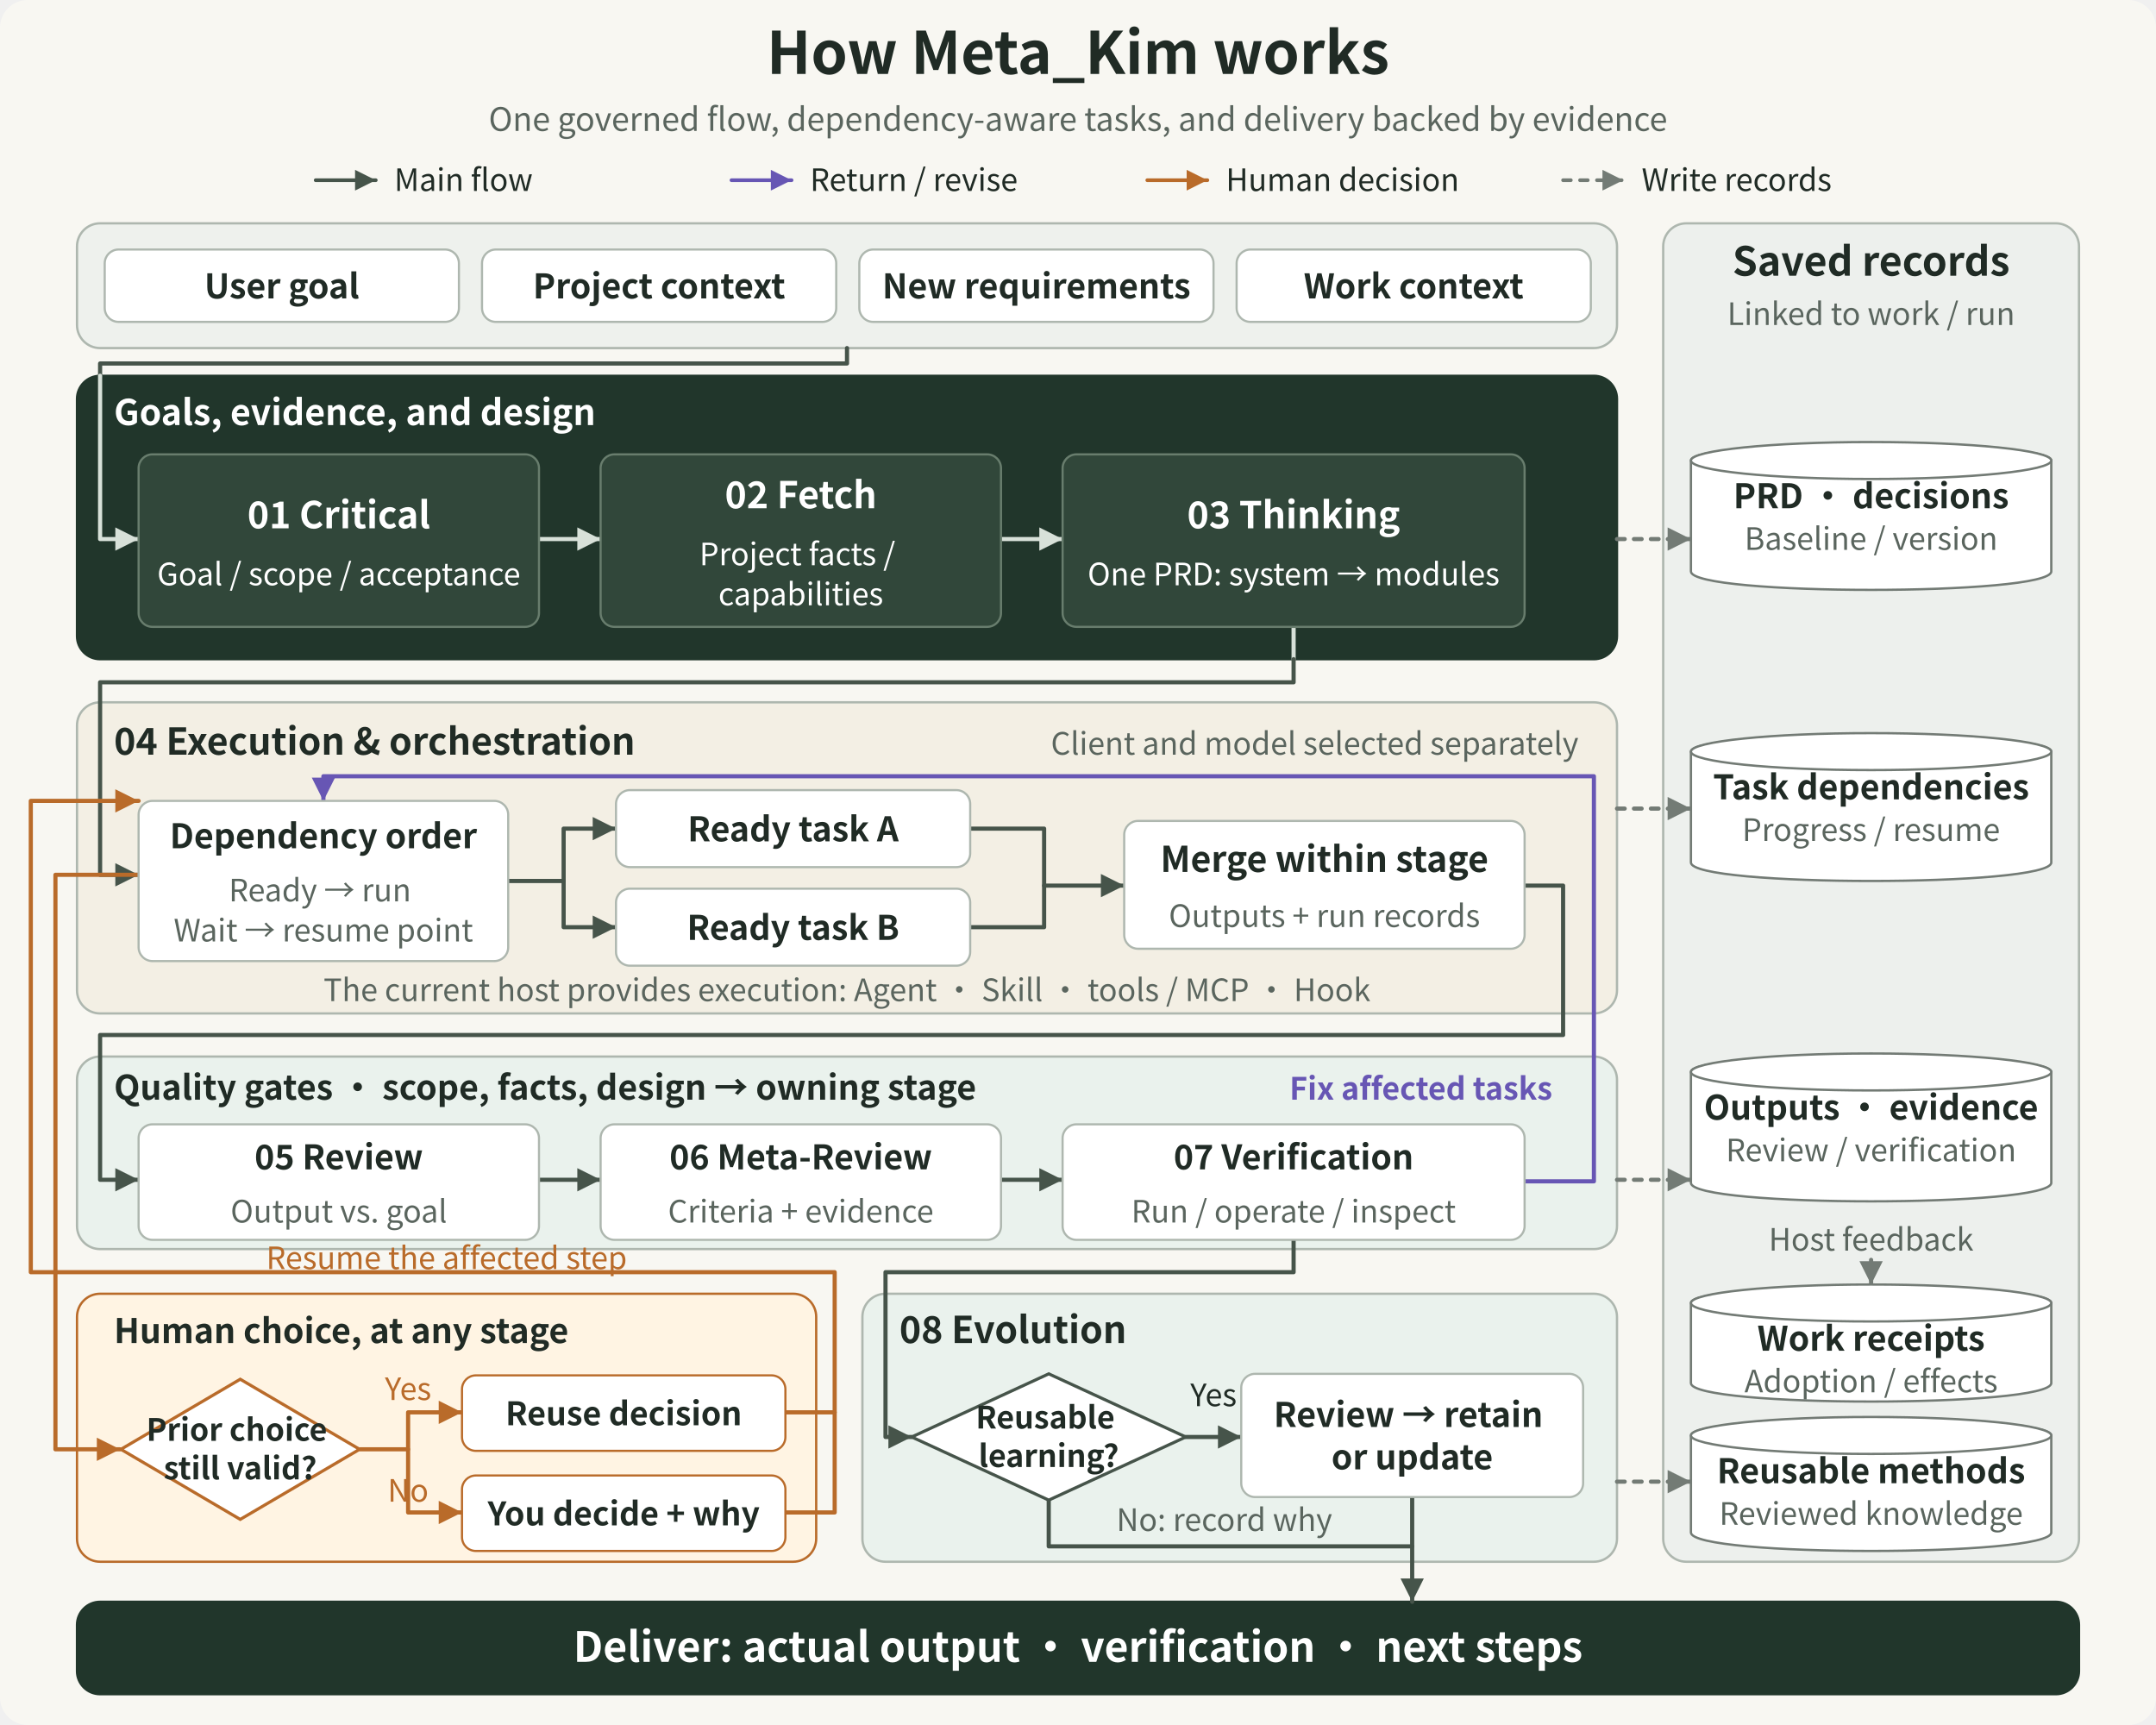
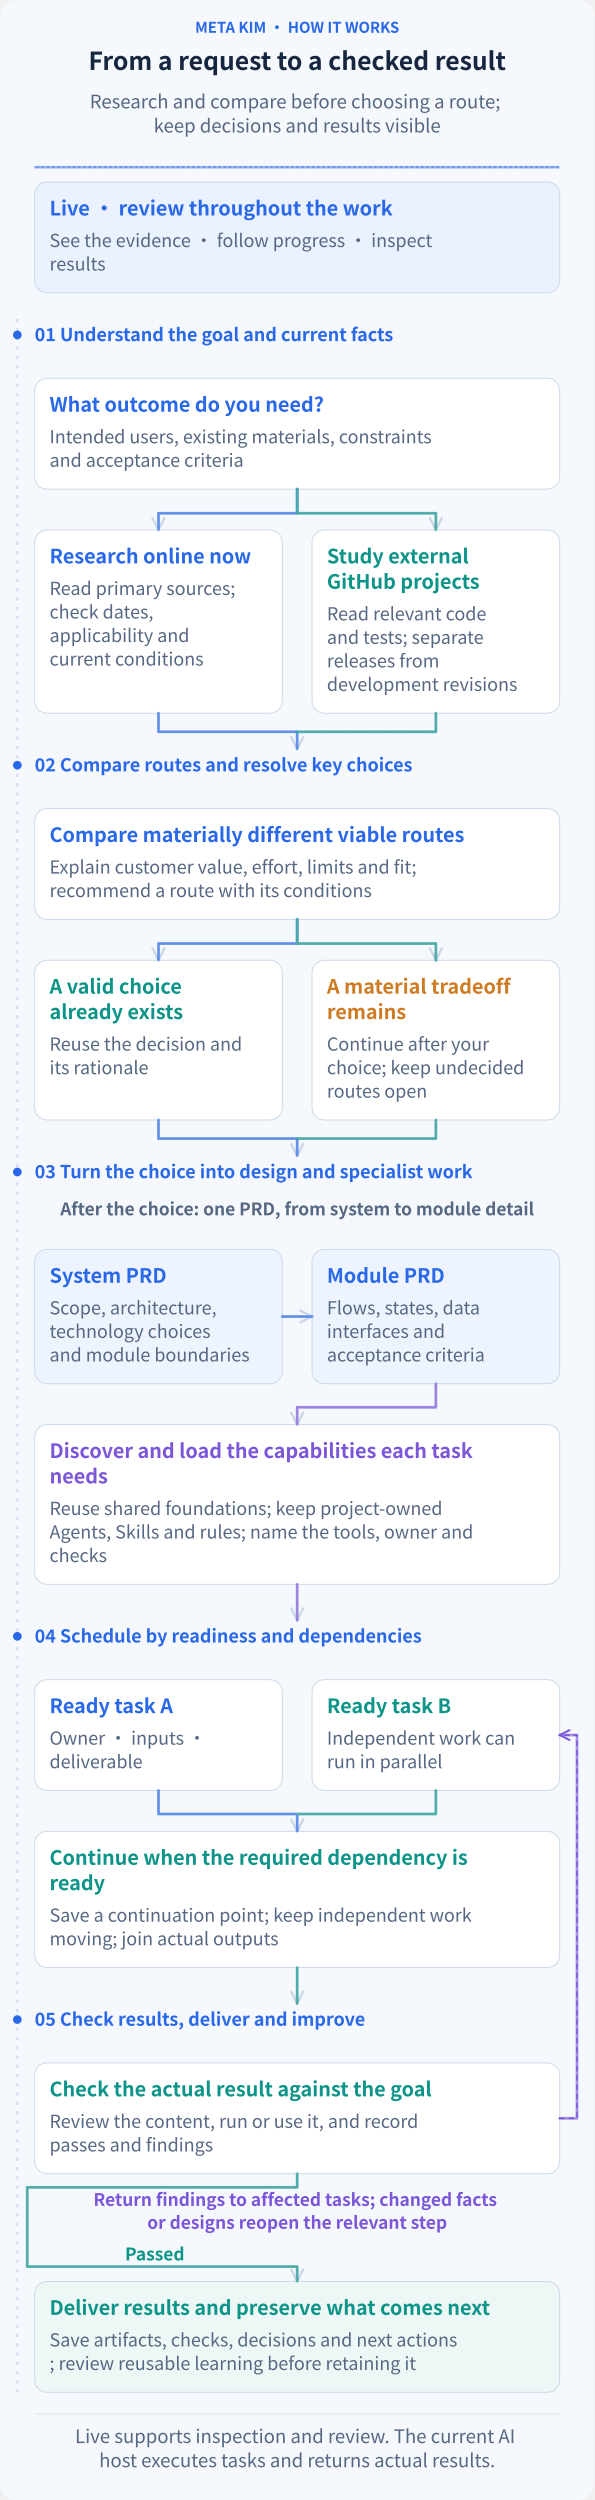
- <svg xmlns="http://www.w3.org/2000/svg" width="1400" height="1120" viewBox="0 0 1400 1120" role="img" aria-labelledby="title desc" lang="en">
-   <style>text{font-family:"Noto Sans CJK SC","Microsoft YaHei",sans-serif}@media(prefers-reduced-motion:reduce){*{animation:none!important}}</style>
+ <svg xmlns="http://www.w3.org/2000/svg" width="960" height="4038" viewBox="0 0 960 4038" role="img" aria-labelledby="title description" lang="en" xml:lang="en">
  <defs>
-     <marker id="main" viewBox="0 0 10 10" refX="9" refY="5" markerWidth="7" markerHeight="7" orient="auto">
-       <path d="M1 1L9 5L1 9Z" fill="#46544a" />
+     <marker id="arrow" viewBox="0 0 10 10" refX="9" refY="5" markerWidth="8" markerHeight="8" orient="auto-start-reverse">
+       <path d="M1 1L9 5L1 9" fill="none" stroke="#cad7e8" stroke-width="1.6" stroke-linecap="round" />
    </marker>
-     <marker id="human" viewBox="0 0 10 10" refX="9" refY="5" markerWidth="7" markerHeight="7" orient="auto">
-       <path d="M1 1L9 5L1 9Z" fill="#b96b2a" />
-     </marker>
-     <marker id="back" viewBox="0 0 10 10" refX="9" refY="5" markerWidth="7" markerHeight="7" orient="auto">
-       <path d="M1 1L9 5L1 9Z" fill="#6756b4" />
-     </marker>
-     <marker id="record" viewBox="0 0 10 10" refX="9" refY="5" markerWidth="7" markerHeight="7" orient="auto">
-       <path d="M1 1L9 5L1 9Z" fill="#737b75" />
-     </marker>
-     <marker id="light" viewBox="0 0 10 10" refX="9" refY="5" markerWidth="7" markerHeight="7" orient="auto">
-       <path d="M1 1L9 5L1 9Z" fill="#d8e1d9" />
+     <marker id="back-arrow" viewBox="0 0 10 10" refX="9" refY="5" markerWidth="8" markerHeight="8" orient="auto">
+       <path d="M1 1L9 5L1 9" fill="none" stroke="#7c56d8" stroke-width="1.6" stroke-linecap="round" />
    </marker>
  </defs>
-   <rect width="1400" height="1120" rx="18" fill="#f8f7f2" />
-   <rect x="50" y="145" width="1000" height="81" rx="15" fill="#eef1ed" stroke="#aeb7af" stroke-width="1.5" />
-   <rect x="50" y="244" width="1000" height="184" rx="15" fill="#21362b" stroke="#21362b" stroke-width="1.5" />
-   <rect x="50" y="456" width="1000" height="202" rx="15" fill="#f3efe4" stroke="#aeb7af" stroke-width="1.5" />
-   <rect x="50" y="686" width="1000" height="125" rx="15" fill="#eaf2ed" stroke="#aeb7af" stroke-width="1.5" />
-   <rect x="50" y="840" width="480" height="174" rx="15" fill="#fff4e3" stroke="#b96b2a" stroke-width="1.5" />
-   <rect x="560" y="840" width="490" height="174" rx="15" fill="#eaf2ed" stroke="#aeb7af" stroke-width="1.5" />
-   <rect x="1080" y="145" width="270" height="869" rx="15" fill="#edf0ed" stroke="#aeb7af" stroke-width="1.5" />
-   <rect x="50" y="1040" width="1300" height="60" rx="15" fill="#21362b" stroke="#21362b" stroke-width="1.5" />
-   <path d="M205 117 L244 117" fill="none" stroke="#46544a" stroke-width="2.4" stroke-linecap="round" stroke-linejoin="round" marker-end="url(#main)" />
-   <path d="M475 117 L514 117" fill="none" stroke="#6756b4" stroke-width="2.4" stroke-linecap="round" stroke-linejoin="round" marker-end="url(#back)" />
-   <path d="M745 117 L784 117" fill="none" stroke="#b96b2a" stroke-width="2.4" stroke-linecap="round" stroke-linejoin="round" marker-end="url(#human)" />
-   <path d="M1015 117 L1054 117" fill="none" stroke="#737b75" stroke-width="2.4" stroke-linecap="round" stroke-linejoin="round" stroke-dasharray="5 6" marker-end="url(#record)" />
-   <path d="M550 226 L550 236 L65 236 L65 244" fill="none" stroke="#46544a" stroke-width="2.7" stroke-linecap="round" stroke-linejoin="round" />
-   <path d="M65 244 L65 350 L90 350" fill="none" stroke="#d8e1d9" stroke-width="2.7" stroke-linecap="round" stroke-linejoin="round" marker-end="url(#light)" />
-   <path d="M350 350 L390 350" fill="none" stroke="#d8e1d9" stroke-width="2.7" stroke-linecap="round" stroke-linejoin="round" marker-end="url(#light)" />
-   <path d="M650 350 L690 350" fill="none" stroke="#d8e1d9" stroke-width="2.7" stroke-linecap="round" stroke-linejoin="round" marker-end="url(#light)" />
-   <path d="M840 407 L840 428" fill="none" stroke="#d8e1d9" stroke-width="2.7" stroke-linecap="round" stroke-linejoin="round" />
-   <path d="M840 428 L840 443 L65 443 L65 568 L90 568" fill="none" stroke="#46544a" stroke-width="2.7" stroke-linecap="round" stroke-linejoin="round" marker-end="url(#main)" />
-   <path d="M330 572 L366 572 L366 538 L400 538" fill="none" stroke="#46544a" stroke-width="2.7" stroke-linecap="round" stroke-linejoin="round" marker-end="url(#main)" />
-   <path d="M366 572 L366 602 L400 602" fill="none" stroke="#46544a" stroke-width="2.7" stroke-linecap="round" stroke-linejoin="round" marker-end="url(#main)" />
-   <path d="M630 538 L678 538 L678 575 L730 575" fill="none" stroke="#46544a" stroke-width="2.7" stroke-linecap="round" stroke-linejoin="round" marker-end="url(#main)" />
-   <path d="M630 602 L678 602 L678 575" fill="none" stroke="#46544a" stroke-width="2.7" stroke-linecap="round" stroke-linejoin="round" />
-   <path d="M990 575 L1015 575 L1015 672 L65 672 L65 766 L90 766" fill="none" stroke="#46544a" stroke-width="2.7" stroke-linecap="round" stroke-linejoin="round" marker-end="url(#main)" />
-   <path d="M350 766 L390 766" fill="none" stroke="#46544a" stroke-width="2.7" stroke-linecap="round" stroke-linejoin="round" marker-end="url(#main)" />
-   <path d="M650 766 L690 766" fill="none" stroke="#46544a" stroke-width="2.7" stroke-linecap="round" stroke-linejoin="round" marker-end="url(#main)" />
-   <path d="M990 767 L1035 767 L1035 504 L210 504 L210 520" fill="none" stroke="#6756b4" stroke-width="2.7" stroke-linecap="round" stroke-linejoin="round" marker-end="url(#back)" />
-   <path d="M90 568 L36 568 L36 941 L78 941" fill="none" stroke="#b96b2a" stroke-width="2.7" stroke-linecap="round" stroke-linejoin="round" marker-end="url(#human)" />
-   <path d="M234 941 L265 941 L265 917 L300 917" fill="none" stroke="#b96b2a" stroke-width="2.7" stroke-linecap="round" stroke-linejoin="round" marker-end="url(#human)" />
-   <path d="M265 941 L265 982 L300 982" fill="none" stroke="#b96b2a" stroke-width="2.7" stroke-linecap="round" stroke-linejoin="round" marker-end="url(#human)" />
-   <path d="M510 917 L542 917 L542 826 L20 826 L20 520 L90 520" fill="none" stroke="#b96b2a" stroke-width="2.7" stroke-linecap="round" stroke-linejoin="round" marker-end="url(#human)" />
-   <path d="M510 982 L542 982 L542 917" fill="none" stroke="#b96b2a" stroke-width="2.7" stroke-linecap="round" stroke-linejoin="round" />
-   <path d="M840 799 L840 826 L575 826 L575 933 L592 933" fill="none" stroke="#46544a" stroke-width="2.7" stroke-linecap="round" stroke-linejoin="round" marker-end="url(#main)" />
-   <path d="M770 933 L806 933" fill="none" stroke="#46544a" stroke-width="2.7" stroke-linecap="round" stroke-linejoin="round" marker-end="url(#main)" />
-   <path d="M681 974 L681 1004 L917 1004" fill="none" stroke="#46544a" stroke-width="2.7" stroke-linecap="round" stroke-linejoin="round" />
-   <path d="M917 972 L917 1040" fill="none" stroke="#46544a" stroke-width="2.7" stroke-linecap="round" stroke-linejoin="round" marker-end="url(#main)" />
-   <path d="M1215 818 L1215 834" fill="none" stroke="#737b75" stroke-width="2.7" stroke-linecap="round" stroke-linejoin="round" stroke-dasharray="5 6" marker-end="url(#record)" />
-   <path d="M1050 350 L1098 350" fill="none" stroke="#737b75" stroke-width="2.7" stroke-linecap="round" stroke-linejoin="round" stroke-dasharray="5 6" marker-end="url(#record)" />
-   <path d="M1050 525 L1098 525" fill="none" stroke="#737b75" stroke-width="2.7" stroke-linecap="round" stroke-linejoin="round" stroke-dasharray="5 6" marker-end="url(#record)" />
-   <path d="M1050 766 L1098 766" fill="none" stroke="#737b75" stroke-width="2.7" stroke-linecap="round" stroke-linejoin="round" stroke-dasharray="5 6" marker-end="url(#record)" />
-   <path d="M1050 962 L1098 962" fill="none" stroke="#737b75" stroke-width="2.7" stroke-linecap="round" stroke-linejoin="round" stroke-dasharray="5 6" marker-end="url(#record)" />
-   <g data-box="68,162,230,47" data-label="User goal">
-     <rect x="68" y="162" width="230" height="47" rx="9" fill="#fff" stroke="#aeb7af" stroke-width="1.4" />
-   </g>
-   <g data-box="313,162,230,47" data-label="Project context">
-     <rect x="313" y="162" width="230" height="47" rx="9" fill="#fff" stroke="#aeb7af" stroke-width="1.4" />
-   </g>
-   <g data-box="558,162,230,47" data-label="New requirements">
-     <rect x="558" y="162" width="230" height="47" rx="9" fill="#fff" stroke="#aeb7af" stroke-width="1.4" />
-   </g>
-   <g data-box="803,162,230,47" data-label="Work context">
-     <rect x="803" y="162" width="230" height="47" rx="9" fill="#fff" stroke="#aeb7af" stroke-width="1.4" />
-   </g>
-   <g data-box="90,295,260,112" data-label="01 Critical">
-     <rect x="90" y="295" width="260" height="112" rx="9" fill="#31473a" stroke="#687d6d" stroke-width="1.4" />
-   </g>
-   <g data-box="390,295,260,112" data-label="02 Fetch">
-     <rect x="390" y="295" width="260" height="112" rx="9" fill="#31473a" stroke="#687d6d" stroke-width="1.4" />
-   </g>
-   <g data-box="690,295,300,112" data-label="03 Thinking">
-     <rect x="690" y="295" width="300" height="112" rx="9" fill="#31473a" stroke="#687d6d" stroke-width="1.4" />
-   </g>
-   <g data-box="90,520,240,104" data-label="Dependency order">
-     <rect x="90" y="520" width="240" height="104" rx="9" fill="#fff" stroke="#aeb7af" stroke-width="1.4" />
-   </g>
-   <g data-box="400,513,230,50" data-label="Ready task A">
-     <rect x="400" y="513" width="230" height="50" rx="9" fill="#fff" stroke="#aeb7af" stroke-width="1.4" />
-   </g>
-   <g data-box="400,577,230,50" data-label="Ready task B">
-     <rect x="400" y="577" width="230" height="50" rx="9" fill="#fff" stroke="#aeb7af" stroke-width="1.4" />
-   </g>
-   <g data-box="730,533,260,83" data-label="Merge within stage">
-     <rect x="730" y="533" width="260" height="83" rx="9" fill="#fff" stroke="#aeb7af" stroke-width="1.4" />
-   </g>
-   <g data-box="90,730,260,75" data-label="05 Review">
-     <rect x="90" y="730" width="260" height="75" rx="9" fill="#fff" stroke="#aeb7af" stroke-width="1.4" />
-   </g>
-   <g data-box="390,730,260,75" data-label="06 Meta-Review">
-     <rect x="390" y="730" width="260" height="75" rx="9" fill="#fff" stroke="#aeb7af" stroke-width="1.4" />
-   </g>
-   <g data-box="690,730,300,75" data-label="07 Verification">
-     <rect x="690" y="730" width="300" height="75" rx="9" fill="#fff" stroke="#aeb7af" stroke-width="1.4" />
-   </g>
-   <path d="M156 895.5L233.5 941L156 986.5L78.5 941Z" fill="#fff" stroke="#b96b2a" stroke-width="2" />
-   <g data-box="300,893,210,49" data-label="Reuse decision">
-     <rect x="300" y="893" width="210" height="49" rx="9" fill="#fff" stroke="#b96b2a" stroke-width="1.4" />
-   </g>
-   <g data-box="300,958,210,49" data-label="You decide + why">
-     <rect x="300" y="958" width="210" height="49" rx="9" fill="#fff" stroke="#b96b2a" stroke-width="1.4" />
-   </g>
-   <path d="M681 892.0L770.0 933L681 974.0L592.0 933Z" fill="#fff" stroke="#46544a" stroke-width="2" />
-   <g data-box="806,892,222,80" data-label="Review → retain or update">
-     <rect x="806" y="892" width="222" height="80" rx="9" fill="#fff" stroke="#aeb7af" stroke-width="1.4" />
-   </g>
-   <path d="M1098 299C1098 285 1332 285 1332 299V371C1332 387 1098 387 1098 371Z" fill="#fff" stroke="#737b75" stroke-width="1.5" />
-   <ellipse cx="1215.0" cy="299" rx="117.0" ry="12" fill="#fff" stroke="#737b75" stroke-width="1.5" />
-   <path d="M1098 488C1098 474 1332 474 1332 488V560C1332 576 1098 576 1098 560Z" fill="#fff" stroke="#737b75" stroke-width="1.5" />
-   <ellipse cx="1215.0" cy="488" rx="117.0" ry="12" fill="#fff" stroke="#737b75" stroke-width="1.5" />
-   <path d="M1098 696C1098 682 1332 682 1332 696V768C1332 784 1098 784 1098 768Z" fill="#fff" stroke="#737b75" stroke-width="1.5" />
-   <ellipse cx="1215.0" cy="696" rx="117.0" ry="12" fill="#fff" stroke="#737b75" stroke-width="1.5" />
-   <path d="M1098 846C1098 832 1332 832 1332 846V898C1332 914 1098 914 1098 898Z" fill="#fff" stroke="#737b75" stroke-width="1.5" />
-   <ellipse cx="1215.0" cy="846" rx="117.0" ry="12" fill="#fff" stroke="#737b75" stroke-width="1.5" />
-   <path d="M1098 932C1098 918 1332 918 1332 932V995C1332 1011 1098 1011 1098 995Z" fill="#fff" stroke="#737b75" stroke-width="1.5" />
-   <ellipse cx="1215.0" cy="932" rx="117.0" ry="12" fill="#fff" stroke="#737b75" stroke-width="1.5" />
-   <text x="700" y="48" fill="#202b25" font-size="38" font-weight="700" text-anchor="middle">
-     <tspan x="700" dy="0">How Meta_Kim works</tspan>
-   </text>
-   <text x="700" y="85" fill="#5a655e" font-size="21" font-weight="450" text-anchor="middle">
-     <tspan x="700" dy="0">One governed flow, dependency-aware tasks, and delivery backed by evidence</tspan>
-   </text>
-   <text x="256" y="124" fill="#202b25" font-size="20" font-weight="450" text-anchor="start">
-     <tspan x="256" dy="0">Main flow</tspan>
-   </text>
-   <text x="526" y="124" fill="#202b25" font-size="20" font-weight="450" text-anchor="start">
-     <tspan x="526" dy="0">Return / revise</tspan>
-   </text>
-   <text x="796" y="124" fill="#202b25" font-size="20" font-weight="450" text-anchor="start">
-     <tspan x="796" dy="0">Human decision</tspan>
-   </text>
-   <text x="1066" y="124" fill="#202b25" font-size="20" font-weight="450" text-anchor="start">
-     <tspan x="1066" dy="0">Write records</tspan>
-   </text>
-   <text x="183.0" y="193.75" fill="#202b25" font-size="22" font-weight="700" text-anchor="middle">
-     <tspan x="183.0" dy="0">User goal</tspan>
-   </text>
-   <text x="428.0" y="193.75" fill="#202b25" font-size="22" font-weight="700" text-anchor="middle">
-     <tspan x="428.0" dy="0">Project context</tspan>
-   </text>
-   <text x="673.0" y="193.75" fill="#202b25" font-size="22" font-weight="700" text-anchor="middle">
-     <tspan x="673.0" dy="0">New requirements</tspan>
-   </text>
-   <text x="918.0" y="193.75" fill="#202b25" font-size="22" font-weight="700" text-anchor="middle">
-     <tspan x="918.0" dy="0">Work context</tspan>
-   </text>
-   <text x="74" y="276" fill="#fff" font-size="23" font-weight="700" text-anchor="start">
-     <tspan x="74" dy="0">Goals, evidence, and design</tspan>
-   </text>
-   <text x="220.0" y="343.0" fill="#fff" font-size="24" font-weight="700" text-anchor="middle">
-     <tspan x="220.0" dy="0">01 Critical</tspan>
-   </text>
-   <text x="220.0" y="380.0" fill="#fff" font-size="20" font-weight="450" text-anchor="middle">
-     <tspan x="220.0" dy="0">Goal / scope / acceptance</tspan>
-   </text>
-   <text x="520.0" y="330.0" fill="#fff" font-size="24" font-weight="700" text-anchor="middle">
-     <tspan x="520.0" dy="0">02 Fetch</tspan>
-   </text>
-   <text x="520.0" y="367.0" fill="#fff" font-size="20" font-weight="450" text-anchor="middle">
-     <tspan x="520.0" dy="0">Project facts /</tspan>
-     <tspan x="520.0" dy="26.0">capabilities</tspan>
-   </text>
-   <text x="840.0" y="343.0" fill="#fff" font-size="24" font-weight="700" text-anchor="middle">
-     <tspan x="840.0" dy="0">03 Thinking</tspan>
-   </text>
-   <text x="840.0" y="380.0" fill="#fff" font-size="20" font-weight="450" text-anchor="middle">
-     <tspan x="840.0" dy="0">One PRD: system → modules</tspan>
-   </text>
-   <text x="74" y="490" fill="#202b25" font-size="24" font-weight="700" text-anchor="start">
-     <tspan x="74" dy="0">04 Execution &amp; orchestration</tspan>
-   </text>
-   <text x="1025" y="490" fill="#5a655e" font-size="20" font-weight="450" text-anchor="end">
-     <tspan x="1025" dy="0">Client and model selected separately</tspan>
-   </text>
-   <text x="210.0" y="550.75" fill="#202b25" font-size="22" font-weight="700" text-anchor="middle">
-     <tspan x="210.0" dy="0">Dependency order</tspan>
-   </text>
-   <text x="210.0" y="585.25" fill="#5a655e" font-size="20" font-weight="450" text-anchor="middle">
-     <tspan x="210.0" dy="0">Ready → run</tspan>
-     <tspan x="210.0" dy="26.0">Wait → resume point</tspan>
-   </text>
-   <text x="515.0" y="546.25" fill="#202b25" font-size="22" font-weight="700" text-anchor="middle">
-     <tspan x="515.0" dy="0">Ready task A</tspan>
-   </text>
-   <text x="515.0" y="610.25" fill="#202b25" font-size="22" font-weight="700" text-anchor="middle">
-     <tspan x="515.0" dy="0">Ready task B</tspan>
-   </text>
-   <text x="860.0" y="566.125" fill="#202b25" font-size="23" font-weight="700" text-anchor="middle">
-     <tspan x="860.0" dy="0">Merge within stage</tspan>
-   </text>
-   <text x="860.0" y="601.875" fill="#5a655e" font-size="20" font-weight="450" text-anchor="middle">
-     <tspan x="860.0" dy="0">Outputs + run records</tspan>
-   </text>
-   <text x="550" y="650" fill="#5a655e" font-size="20" font-weight="450" text-anchor="middle">
-     <tspan x="550" dy="0">The current host provides execution: Agent · Skill · tools / MCP · Hook</tspan>
-   </text>
-   <text x="74" y="714" fill="#202b25" font-size="22" font-weight="700" text-anchor="start">
-     <tspan x="74" dy="0">Quality gates · scope, facts, design → owning stage</tspan>
-   </text>
-   <text x="220.0" y="759.25" fill="#202b25" font-size="22" font-weight="700" text-anchor="middle">
-     <tspan x="220.0" dy="0">05 Review</tspan>
-   </text>
-   <text x="220.0" y="793.75" fill="#5a655e" font-size="20" font-weight="450" text-anchor="middle">
-     <tspan x="220.0" dy="0">Output vs. goal</tspan>
-   </text>
-   <text x="520.0" y="759.25" fill="#202b25" font-size="22" font-weight="700" text-anchor="middle">
-     <tspan x="520.0" dy="0">06 Meta-Review</tspan>
-   </text>
-   <text x="520.0" y="793.75" fill="#5a655e" font-size="20" font-weight="450" text-anchor="middle">
-     <tspan x="520.0" dy="0">Criteria + evidence</tspan>
-   </text>
-   <text x="840.0" y="759.25" fill="#202b25" font-size="22" font-weight="700" text-anchor="middle">
-     <tspan x="840.0" dy="0">07 Verification</tspan>
-   </text>
-   <text x="840.0" y="793.75" fill="#5a655e" font-size="20" font-weight="450" text-anchor="middle">
-     <tspan x="840.0" dy="0">Run / operate / inspect</tspan>
-   </text>
-   <text x="1008" y="714" fill="#6756b4" font-size="20" font-weight="700" text-anchor="end">
-     <tspan x="1008" dy="0">Fix affected tasks</tspan>
-   </text>
-   <text x="74" y="872" fill="#202b25" font-size="22" font-weight="700" text-anchor="start">
-     <tspan x="74" dy="0">Human choice, at any stage</tspan>
-   </text>
-   <text x="156" y="935.5" fill="#202b25" font-size="20" font-weight="700" text-anchor="middle">
-     <tspan x="156" dy="0">Prior choice</tspan>
-     <tspan x="156" dy="25.0">still valid?</tspan>
-   </text>
-   <text x="405.0" y="925.375" fill="#202b25" font-size="21" font-weight="700" text-anchor="middle">
-     <tspan x="405.0" dy="0">Reuse decision</tspan>
-   </text>
-   <text x="405.0" y="990.375" fill="#202b25" font-size="21" font-weight="700" text-anchor="middle">
-     <tspan x="405.0" dy="0">You decide + why</tspan>
-   </text>
-   <text x="265" y="909" fill="#b96b2a" font-size="20" font-weight="450" text-anchor="middle">
-     <tspan x="265" dy="0">Yes</tspan>
-   </text>
-   <text x="265" y="975" fill="#b96b2a" font-size="20" font-weight="450" text-anchor="middle">
-     <tspan x="265" dy="0">No</tspan>
-   </text>
-   <text x="290" y="824" fill="#b96b2a" font-size="20" font-weight="450" text-anchor="middle">
-     <tspan x="290" dy="0">Resume the affected step</tspan>
-   </text>
-   <text x="584" y="872" fill="#202b25" font-size="24" font-weight="700" text-anchor="start">
-     <tspan x="584" dy="0">08 Evolution</tspan>
-   </text>
-   <text x="681" y="927.5" fill="#202b25" font-size="20" font-weight="700" text-anchor="middle">
-     <tspan x="681" dy="0">Reusable</tspan>
-     <tspan x="681" dy="25.0">learning?</tspan>
-   </text>
-   <text x="917.0" y="926.5" fill="#202b25" font-size="22" font-weight="700" text-anchor="middle">
-     <tspan x="917.0" dy="0">Review → retain</tspan>
-     <tspan x="917.0" dy="27.5">or update</tspan>
-   </text>
-   <text x="788" y="913" fill="#202b25" font-size="20" font-weight="450" text-anchor="middle">
-     <tspan x="788" dy="0">Yes</tspan>
-   </text>
-   <text x="795" y="994" fill="#5a655e" font-size="20" font-weight="450" text-anchor="middle">
-     <tspan x="795" dy="0">No: record why</tspan>
-   </text>
-   <text x="1215" y="179" fill="#202b25" font-size="26" font-weight="700" text-anchor="middle">
-     <tspan x="1215" dy="0">Saved records</tspan>
-   </text>
-   <text x="1215" y="211" fill="#5a655e" font-size="20" font-weight="450" text-anchor="middle">
-     <tspan x="1215" dy="0">Linked to work / run</tspan>
-   </text>
-   <text x="1215.0" y="330" fill="#202b25" font-size="22" font-weight="700" text-anchor="middle">
-     <tspan x="1215.0" dy="0">PRD · decisions</tspan>
-   </text>
-   <text x="1215.0" y="357" fill="#5a655e" font-size="20" font-weight="450" text-anchor="middle">
-     <tspan x="1215.0" dy="0">Baseline / version</tspan>
-   </text>
-   <text x="1215.0" y="519" fill="#202b25" font-size="22" font-weight="700" text-anchor="middle">
-     <tspan x="1215.0" dy="0">Task dependencies</tspan>
-   </text>
-   <text x="1215.0" y="546" fill="#5a655e" font-size="20" font-weight="450" text-anchor="middle">
-     <tspan x="1215.0" dy="0">Progress / resume</tspan>
-   </text>
-   <text x="1215.0" y="727" fill="#202b25" font-size="22" font-weight="700" text-anchor="middle">
-     <tspan x="1215.0" dy="0">Outputs · evidence</tspan>
-   </text>
-   <text x="1215.0" y="754" fill="#5a655e" font-size="20" font-weight="450" text-anchor="middle">
-     <tspan x="1215.0" dy="0">Review / verification</tspan>
-   </text>
-   <text x="1215.0" y="877" fill="#202b25" font-size="22" font-weight="700" text-anchor="middle">
-     <tspan x="1215.0" dy="0">Work receipts</tspan>
-   </text>
-   <text x="1215.0" y="904" fill="#5a655e" font-size="20" font-weight="450" text-anchor="middle">
-     <tspan x="1215.0" dy="0">Adoption / effects</tspan>
-   </text>
-   <text x="1215.0" y="963" fill="#202b25" font-size="22" font-weight="700" text-anchor="middle">
-     <tspan x="1215.0" dy="0">Reusable methods</tspan>
-   </text>
-   <text x="1215.0" y="990" fill="#5a655e" font-size="20" font-weight="450" text-anchor="middle">
-     <tspan x="1215.0" dy="0">Reviewed knowledge</tspan>
-   </text>
-   <text x="1215" y="812" fill="#5a655e" font-size="20" font-weight="450" text-anchor="middle">
-     <tspan x="1215" dy="0">Host feedback</tspan>
-   </text>
-   <text x="700" y="1079" fill="#fff" font-size="27" font-weight="700" text-anchor="middle">
-     <tspan x="700" dy="0">Deliver: actual output · verification · next steps</tspan>
+   <style>text{font-family:"Microsoft YaHei","Noto Sans CJK SC","PingFang SC",Arial,sans-serif}.clock{stroke-dasharray:1;stroke-dashoffset:0;animation:clock 36s linear infinite}@keyframes clock{from{stroke-dashoffset:1}to{stroke-dashoffset:0}}@keyframes m0{0%,1%{opacity:0}2.2%,97.8%{opacity:1}99%,100%{opacity:0}}.m0{opacity:0;animation:m0 36s ease-in-out infinite}
+ @keyframes m1{0%,2%{opacity:0}3.2%,8.8%{opacity:1}10%,100%{opacity:0}}.m1{opacity:0;animation:m1 36s ease-in-out infinite}
+ @keyframes m2{0%,11%{opacity:0}12.2%,21.8%{opacity:1}23%,100%{opacity:0}}.m2{opacity:0;animation:m2 36s ease-in-out infinite}
+ @keyframes m3{0%,11%{opacity:0}12.2%,21.8%{opacity:1}23%,100%{opacity:0}}.m3{opacity:0;animation:m3 36s ease-in-out infinite}
+ @keyframes m4{0%,8%{stroke-dashoffset:1;opacity:0}9%{opacity:1}14%,100%{stroke-dashoffset:0;opacity:.8}}.m4{stroke-dashoffset:0;opacity:.65;animation:m4 36s ease-in-out infinite}
+ @keyframes m5{0%,8%{stroke-dashoffset:1;opacity:0}9%{opacity:1}14%,100%{stroke-dashoffset:0;opacity:.8}}.m5{stroke-dashoffset:0;opacity:.65;animation:m5 36s ease-in-out infinite}
+ @keyframes m6{0%,24%{opacity:0}25.2%,34.8%{opacity:1}36%,100%{opacity:0}}.m6{opacity:0;animation:m6 36s ease-in-out infinite}
+ @keyframes m7{0%,19%{stroke-dashoffset:1;opacity:0}20%{opacity:1}27%,100%{stroke-dashoffset:0;opacity:.8}}.m7{stroke-dashoffset:0;opacity:.65;animation:m7 36s ease-in-out infinite}
+ @keyframes m8{0%,19%{stroke-dashoffset:1;opacity:0}20%{opacity:1}27%,100%{stroke-dashoffset:0;opacity:.8}}.m8{stroke-dashoffset:0;opacity:.65;animation:m8 36s ease-in-out infinite}
+ @keyframes m9{0%,37%{opacity:0}38.2%,44.8%{opacity:1}46%,100%{opacity:0}}.m9{opacity:0;animation:m9 36s ease-in-out infinite}
+ @keyframes m10{0%,37%{opacity:0}38.2%,44.8%{opacity:1}46%,100%{opacity:0}}.m10{opacity:0;animation:m10 36s ease-in-out infinite}
+ @keyframes m11{0%,34%{stroke-dashoffset:1;opacity:0}35%{opacity:1}40%,100%{stroke-dashoffset:0;opacity:.8}}.m11{stroke-dashoffset:0;opacity:.65;animation:m11 36s ease-in-out infinite}
+ @keyframes m12{0%,34%{stroke-dashoffset:1;opacity:0}35%{opacity:1}40%,100%{stroke-dashoffset:0;opacity:.8}}.m12{stroke-dashoffset:0;opacity:.65;animation:m12 36s ease-in-out infinite}
+ @keyframes m13{0%,49%{opacity:0}50.2%,54.8%{opacity:1}56%,100%{opacity:0}}.m13{opacity:0;animation:m13 36s ease-in-out infinite}
+ @keyframes m14{0%,57%{opacity:0}58.2%,62.8%{opacity:1}64%,100%{opacity:0}}.m14{opacity:0;animation:m14 36s ease-in-out infinite}
+ @keyframes m15{0%,44%{stroke-dashoffset:1;opacity:0}45%{opacity:1}50%,100%{stroke-dashoffset:0;opacity:.8}}.m15{stroke-dashoffset:0;opacity:.65;animation:m15 36s ease-in-out infinite}
+ @keyframes m16{0%,44%{stroke-dashoffset:1;opacity:0}45%{opacity:1}50%,100%{stroke-dashoffset:0;opacity:.8}}.m16{stroke-dashoffset:0;opacity:.65;animation:m16 36s ease-in-out infinite}
+ @keyframes m17{0%,54%{stroke-dashoffset:1;opacity:0}55%{opacity:1}60%,100%{stroke-dashoffset:0;opacity:.8}}.m17{stroke-dashoffset:0;opacity:.65;animation:m17 36s ease-in-out infinite}
+ @keyframes m18{0%,65%{opacity:0}66.2%,72.8%{opacity:1}74%,100%{opacity:0}}.m18{opacity:0;animation:m18 36s ease-in-out infinite}
+ @keyframes m19{0%,62%{stroke-dashoffset:1;opacity:0}63%{opacity:1}67%,100%{stroke-dashoffset:0;opacity:.8}}.m19{stroke-dashoffset:0;opacity:.65;animation:m19 36s ease-in-out infinite}
+ @keyframes m20{0%,75%{opacity:0}76.2%,81.8%{opacity:1}83%,100%{opacity:0}}.m20{opacity:0;animation:m20 36s ease-in-out infinite}
+ @keyframes m21{0%,75%{opacity:0}76.2%,81.8%{opacity:1}83%,100%{opacity:0}}.m21{opacity:0;animation:m21 36s ease-in-out infinite}
+ @keyframes m22{0%,71%{stroke-dashoffset:1;opacity:0}72%{opacity:1}76%,100%{stroke-dashoffset:0;opacity:.8}}.m22{stroke-dashoffset:0;opacity:.65;animation:m22 36s ease-in-out infinite}
+ @keyframes m23{0%,82%{opacity:0}83.2%,85.8%{opacity:1}87%,100%{opacity:0}}.m23{opacity:0;animation:m23 36s ease-in-out infinite}
+ @keyframes m24{0%,79%{stroke-dashoffset:1;opacity:0}80%{opacity:1}84%,100%{stroke-dashoffset:0;opacity:.8}}.m24{stroke-dashoffset:0;opacity:.65;animation:m24 36s ease-in-out infinite}
+ @keyframes m25{0%,79%{stroke-dashoffset:1;opacity:0}80%{opacity:1}84%,100%{stroke-dashoffset:0;opacity:.8}}.m25{stroke-dashoffset:0;opacity:.65;animation:m25 36s ease-in-out infinite}
+ @keyframes m26{0%,87%{opacity:0}88.2%,91.8%{opacity:1}93%,100%{opacity:0}}.m26{opacity:0;animation:m26 36s ease-in-out infinite}
+ @keyframes m27{0%,85%{stroke-dashoffset:1;opacity:0}86%{opacity:1}89%,100%{stroke-dashoffset:0;opacity:.8}}.m27{stroke-dashoffset:0;opacity:.65;animation:m27 36s ease-in-out infinite}
+ @keyframes m28{0%,90%{stroke-dashoffset:1;opacity:0}91%{opacity:1}94%{stroke-dashoffset:0;opacity:1}96%,100%{stroke-dashoffset:0;opacity:0}}.m28{stroke-dashoffset:0;opacity:.65;animation:m28 36s ease-in-out infinite}
+ @keyframes m29{0%,94%{opacity:0}95.2%,97.8%{opacity:1}99%,100%{opacity:0}}.m29{opacity:0;animation:m29 36s ease-in-out infinite}
+ @keyframes m30{0%,93%{stroke-dashoffset:1;opacity:0}94%{opacity:1}98%,100%{stroke-dashoffset:0;opacity:.8}}.m30{stroke-dashoffset:0;opacity:.65;animation:m30 36s ease-in-out infinite}@media(prefers-reduced-motion:reduce){*{animation:none!important}.focus,.clock{display:none}.completed{opacity:1}.progress{transform:scaleX(1)}.transfer{stroke-dashoffset:0;opacity:.45}}</style>
+   <rect width="960" height="4038" rx="26" fill="#f5f8fc" />
+   <path d="M28 515V3864" fill="none" stroke="#c9d8f0" stroke-width="3" stroke-dasharray="5 10" />
+   <text x="480" y="53" font-size="24" font-weight="700" fill="#2968e8" text-anchor="middle">
+     <tspan x="480" dy="0">META KIM · HOW IT WORKS</tspan>
+   </text>
+   <text x="480" y="113" font-size="40" font-weight="750" fill="#17263f" text-anchor="middle">
+     <tspan x="480" dy="0">From a request to a checked result</tspan>
+   </text>
+   <text x="480" y="175" font-size="30" font-weight="450" fill="#566782" text-anchor="middle">
+     <tspan x="480" dy="0">Research and compare before choosing a route;</tspan>
+     <tspan x="480" dy="39">keep decisions and results visible</tspan>
+   </text>
+   <path d="M56 270H904" stroke="#dce5f2" stroke-width="4" />
+   <path class="clock" pathLength="1" d="M56 270H904" stroke="#2968e8" stroke-width="4" />
+   <g class="node" data-label="Live · review throughout the work" data-box="56,294,848,179">
+     <rect x="56" y="294" width="848" height="179" rx="20" fill="#eaf1ff" stroke="#cad7e8" stroke-width="1.5" />
+     <rect class="focus m0" x="56" y="294" width="848" height="179" rx="20" fill="#2968e8" fill-opacity=".045" stroke="#2968e8" stroke-width="3" />
+     <text x="80" y="348" font-size="32" font-weight="700" fill="#2968e8" text-anchor="start">
+       <tspan x="80" dy="0">Live · review throughout the work</tspan>
+     </text>
+     <text x="80" y="399" font-size="29" font-weight="450" fill="#566782" text-anchor="start">
+       <tspan x="80" dy="0">See the evidence · follow progress · inspect</tspan>
+       <tspan x="80" dy="38">results</tspan>
+     </text>
+   </g>
+   <circle cx="28" cy="541" r="7" fill="#2968e8" />
+   <text x="56" y="551" font-size="29" font-weight="700" fill="#2968e8" text-anchor="start">
+     <tspan x="56" dy="0">01  Understand the goal and current facts</tspan>
+   </text>
+   <g class="node" data-label="What outcome do you need?" data-box="56,611,848,179">
+     <rect x="56" y="611" width="848" height="179" rx="20" fill="#fff" stroke="#cad7e8" stroke-width="1.5" />
+     <rect class="focus m1" x="56" y="611" width="848" height="179" rx="20" fill="#2968e8" fill-opacity=".045" stroke="#2968e8" stroke-width="3" />
+     <text x="80" y="665" font-size="32" font-weight="700" fill="#2968e8" text-anchor="start">
+       <tspan x="80" dy="0">What outcome do you need?</tspan>
+     </text>
+     <text x="80" y="716" font-size="29" font-weight="450" fill="#566782" text-anchor="start">
+       <tspan x="80" dy="0">Intended users, existing materials, constraints</tspan>
+       <tspan x="80" dy="38">and acceptance criteria</tspan>
+     </text>
+   </g>
+   <g class="node" data-label="Research online now" data-box="56,856,400,296">
+     <rect x="56" y="856" width="400" height="296" rx="20" fill="#fff" stroke="#cad7e8" stroke-width="1.5" />
+     <rect class="focus m2" x="56" y="856" width="400" height="296" rx="20" fill="#2968e8" fill-opacity=".045" stroke="#2968e8" stroke-width="3" />
+     <text x="80" y="910" font-size="32" font-weight="700" fill="#2968e8" text-anchor="start">
+       <tspan x="80" dy="0">Research online now</tspan>
+     </text>
+     <text x="80" y="961" font-size="29" font-weight="450" fill="#566782" text-anchor="start">
+       <tspan x="80" dy="0">Read primary sources;</tspan>
+       <tspan x="80" dy="38">check dates,</tspan>
+       <tspan x="80" dy="38">applicability and</tspan>
+       <tspan x="80" dy="38">current conditions</tspan>
+     </text>
+   </g>
+   <g class="node" data-label="Study external GitHub projects" data-box="504,856,400,296">
+     <rect x="504" y="856" width="400" height="296" rx="20" fill="#fff" stroke="#cad7e8" stroke-width="1.5" />
+     <rect class="focus m3" x="504" y="856" width="400" height="296" rx="20" fill="#0d9488" fill-opacity=".045" stroke="#0d9488" stroke-width="3" />
+     <text x="528" y="910" font-size="32" font-weight="700" fill="#0d9488" text-anchor="start">
+       <tspan x="528" dy="0">Study external</tspan>
+       <tspan x="528" dy="41">GitHub projects</tspan>
+     </text>
+     <text x="528" y="1002" font-size="29" font-weight="450" fill="#566782" text-anchor="start">
+       <tspan x="528" dy="0">Read relevant code</tspan>
+       <tspan x="528" dy="38">and tests; separate</tspan>
+       <tspan x="528" dy="38">releases from</tspan>
+       <tspan x="528" dy="38">development revisions</tspan>
+     </text>
+   </g>
+   <path d="M480 790V829H256V856" fill="none" stroke="#cad7e8" stroke-width="3" stroke-linecap="round" stroke-linejoin="round" marker-end="url(#arrow)" />
+   <path class="transfer m4" pathLength="1" d="M480 790V829H256V856" fill="none" stroke="#2968e8" stroke-width="4.5" stroke-dasharray="1" stroke-linecap="round" stroke-linejoin="round" />
+   <path d="M480 790V829H704V856" fill="none" stroke="#cad7e8" stroke-width="3" stroke-linecap="round" stroke-linejoin="round" marker-end="url(#arrow)" />
+   <path class="transfer m5" pathLength="1" d="M480 790V829H704V856" fill="none" stroke="#0d9488" stroke-width="4.5" stroke-dasharray="1" stroke-linecap="round" stroke-linejoin="round" />
+   <circle cx="28" cy="1236" r="7" fill="#2968e8" />
+   <text x="56" y="1246" font-size="29" font-weight="700" fill="#2968e8" text-anchor="start">
+     <tspan x="56" dy="0">02  Compare routes and resolve key choices</tspan>
+   </text>
+   <g class="node" data-label="Compare materially different viable routes" data-box="56,1306,848,179">
+     <rect x="56" y="1306" width="848" height="179" rx="20" fill="#fff" stroke="#cad7e8" stroke-width="1.5" />
+     <rect class="focus m6" x="56" y="1306" width="848" height="179" rx="20" fill="#2968e8" fill-opacity=".045" stroke="#2968e8" stroke-width="3" />
+     <text x="80" y="1360" font-size="32" font-weight="700" fill="#2968e8" text-anchor="start">
+       <tspan x="80" dy="0">Compare materially different viable routes</tspan>
+     </text>
+     <text x="80" y="1411" font-size="29" font-weight="450" fill="#566782" text-anchor="start">
+       <tspan x="80" dy="0">Explain customer value, effort, limits and fit;</tspan>
+       <tspan x="80" dy="38">recommend a route with its conditions</tspan>
+     </text>
+   </g>
+   <path d="M256 1152V1182H480V1210" fill="none" stroke="#cad7e8" stroke-width="3" stroke-linecap="round" stroke-linejoin="round" marker-end="url(#arrow)" />
+   <path class="transfer m7" pathLength="1" d="M256 1152V1182H480V1210" fill="none" stroke="#2968e8" stroke-width="4.5" stroke-dasharray="1" stroke-linecap="round" stroke-linejoin="round" />
+   <path d="M704 1152V1182H480" fill="none" stroke="#cad7e8" stroke-width="3" stroke-linecap="round" stroke-linejoin="round" />
+   <path class="transfer m8" pathLength="1" d="M704 1152V1182H480" fill="none" stroke="#0d9488" stroke-width="4.5" stroke-dasharray="1" stroke-linecap="round" stroke-linejoin="round" />
+   <g class="node" data-label="A valid choice already exists" data-box="56,1551,400,258">
+     <rect x="56" y="1551" width="400" height="258" rx="20" fill="#fff" stroke="#cad7e8" stroke-width="1.5" />
+     <rect class="focus m9" x="56" y="1551" width="400" height="258" rx="20" fill="#0d9488" fill-opacity=".045" stroke="#0d9488" stroke-width="3" />
+     <text x="80" y="1605" font-size="32" font-weight="700" fill="#0d9488" text-anchor="start">
+       <tspan x="80" dy="0">A valid choice</tspan>
+       <tspan x="80" dy="41">already exists</tspan>
+     </text>
+     <text x="80" y="1697" font-size="29" font-weight="450" fill="#566782" text-anchor="start">
+       <tspan x="80" dy="0">Reuse the decision and</tspan>
+       <tspan x="80" dy="38">its rationale</tspan>
+     </text>
+   </g>
+   <g class="node" data-label="A material tradeoff remains" data-box="504,1551,400,258">
+     <rect x="504" y="1551" width="400" height="258" rx="20" fill="#fff" stroke="#cad7e8" stroke-width="1.5" />
+     <rect class="focus m10" x="504" y="1551" width="400" height="258" rx="20" fill="#ce7b24" fill-opacity=".045" stroke="#ce7b24" stroke-width="3" />
+     <text x="528" y="1605" font-size="32" font-weight="700" fill="#ce7b24" text-anchor="start">
+       <tspan x="528" dy="0">A material tradeoff</tspan>
+       <tspan x="528" dy="41">remains</tspan>
+     </text>
+     <text x="528" y="1697" font-size="29" font-weight="450" fill="#566782" text-anchor="start">
+       <tspan x="528" dy="0">Continue after your</tspan>
+       <tspan x="528" dy="38">choice; keep undecided</tspan>
+       <tspan x="528" dy="38">routes open</tspan>
+     </text>
+   </g>
+   <path d="M480 1485V1524H256V1551" fill="none" stroke="#cad7e8" stroke-width="3" stroke-linecap="round" stroke-linejoin="round" marker-end="url(#arrow)" />
+   <path class="transfer m11" pathLength="1" d="M480 1485V1524H256V1551" fill="none" stroke="#2968e8" stroke-width="4.5" stroke-dasharray="1" stroke-linecap="round" stroke-linejoin="round" />
+   <path d="M480 1485V1524H704V1551" fill="none" stroke="#cad7e8" stroke-width="3" stroke-linecap="round" stroke-linejoin="round" marker-end="url(#arrow)" />
+   <path class="transfer m12" pathLength="1" d="M480 1485V1524H704V1551" fill="none" stroke="#0d9488" stroke-width="4.5" stroke-dasharray="1" stroke-linecap="round" stroke-linejoin="round" />
+   <circle cx="28" cy="1893" r="7" fill="#2968e8" />
+   <text x="56" y="1903" font-size="29" font-weight="700" fill="#2968e8" text-anchor="start">
+     <tspan x="56" dy="0">03  Turn the choice into design and specialist work</tspan>
+   </text>
+   <text x="480" y="1963" font-size="28" font-weight="650" fill="#566782" text-anchor="middle">
+     <tspan x="480" dy="0">After the choice: one PRD, from system to module detail</tspan>
+   </text>
+   <g class="node" data-label="System PRD" data-box="56,2018,400,217">
+     <rect x="56" y="2018" width="400" height="217" rx="20" fill="#eef4ff" stroke="#cad7e8" stroke-width="1.5" />
+     <rect class="focus m13" x="56" y="2018" width="400" height="217" rx="20" fill="#2968e8" fill-opacity=".045" stroke="#2968e8" stroke-width="3" />
+     <text x="80" y="2072" font-size="32" font-weight="700" fill="#2968e8" text-anchor="start">
+       <tspan x="80" dy="0">System PRD</tspan>
+     </text>
+     <text x="80" y="2123" font-size="29" font-weight="450" fill="#566782" text-anchor="start">
+       <tspan x="80" dy="0">Scope, architecture,</tspan>
+       <tspan x="80" dy="38">technology choices</tspan>
+       <tspan x="80" dy="38">and module boundaries</tspan>
+     </text>
+   </g>
+   <g class="node" data-label="Module PRD" data-box="504,2018,400,217">
+     <rect x="504" y="2018" width="400" height="217" rx="20" fill="#eef4ff" stroke="#cad7e8" stroke-width="1.5" />
+     <rect class="focus m14" x="504" y="2018" width="400" height="217" rx="20" fill="#2968e8" fill-opacity=".045" stroke="#2968e8" stroke-width="3" />
+     <text x="528" y="2072" font-size="32" font-weight="700" fill="#2968e8" text-anchor="start">
+       <tspan x="528" dy="0">Module PRD</tspan>
+     </text>
+     <text x="528" y="2123" font-size="29" font-weight="450" fill="#566782" text-anchor="start">
+       <tspan x="528" dy="0">Flows, states, data</tspan>
+       <tspan x="528" dy="38">interfaces and</tspan>
+       <tspan x="528" dy="38">acceptance criteria</tspan>
+     </text>
+   </g>
+   <path d="M256 1809V1839H480V1867" fill="none" stroke="#cad7e8" stroke-width="3" stroke-linecap="round" stroke-linejoin="round" marker-end="url(#arrow)" />
+   <path class="transfer m15" pathLength="1" d="M256 1809V1839H480V1867" fill="none" stroke="#2968e8" stroke-width="4.5" stroke-dasharray="1" stroke-linecap="round" stroke-linejoin="round" />
+   <path d="M704 1809V1839H480" fill="none" stroke="#cad7e8" stroke-width="3" stroke-linecap="round" stroke-linejoin="round" />
+   <path class="transfer m16" pathLength="1" d="M704 1809V1839H480" fill="none" stroke="#0d9488" stroke-width="4.5" stroke-dasharray="1" stroke-linecap="round" stroke-linejoin="round" />
+   <path d="M456 2126.5H504" fill="none" stroke="#cad7e8" stroke-width="3" stroke-linecap="round" stroke-linejoin="round" marker-end="url(#arrow)" />
+   <path class="transfer m17" pathLength="1" d="M456 2126.5H504" fill="none" stroke="#2968e8" stroke-width="4.5" stroke-dasharray="1" stroke-linecap="round" stroke-linejoin="round" />
+   <g class="node" data-label="Discover and load the capabilities each task needs" data-box="56,2301,848,258">
+     <rect x="56" y="2301" width="848" height="258" rx="20" fill="#fff" stroke="#cad7e8" stroke-width="1.5" />
+     <rect class="focus m18" x="56" y="2301" width="848" height="258" rx="20" fill="#7c56d8" fill-opacity=".045" stroke="#7c56d8" stroke-width="3" />
+     <text x="80" y="2355" font-size="32" font-weight="700" fill="#7c56d8" text-anchor="start">
+       <tspan x="80" dy="0">Discover and load the capabilities each task</tspan>
+       <tspan x="80" dy="41">needs</tspan>
+     </text>
+     <text x="80" y="2447" font-size="29" font-weight="450" fill="#566782" text-anchor="start">
+       <tspan x="80" dy="0">Reuse shared foundations; keep project-owned</tspan>
+       <tspan x="80" dy="38">Agents, Skills and rules; name the tools, owner and</tspan>
+       <tspan x="80" dy="38">checks</tspan>
+     </text>
+   </g>
+   <path d="M704 2235V2273H480V2301" fill="none" stroke="#cad7e8" stroke-width="3" stroke-linecap="round" stroke-linejoin="round" marker-end="url(#arrow)" />
+   <path class="transfer m19" pathLength="1" d="M704 2235V2273H480V2301" fill="none" stroke="#7c56d8" stroke-width="4.5" stroke-dasharray="1" stroke-linecap="round" stroke-linejoin="round" />
+   <circle cx="28" cy="2643" r="7" fill="#2968e8" />
+   <text x="56" y="2653" font-size="29" font-weight="700" fill="#2968e8" text-anchor="start">
+     <tspan x="56" dy="0">04  Schedule by readiness and dependencies</tspan>
+   </text>
+   <g class="node" data-label="Ready task A" data-box="56,2713,400,179">
+     <rect x="56" y="2713" width="400" height="179" rx="20" fill="#fff" stroke="#cad7e8" stroke-width="1.5" />
+     <rect class="focus m20" x="56" y="2713" width="400" height="179" rx="20" fill="#2968e8" fill-opacity=".045" stroke="#2968e8" stroke-width="3" />
+     <text x="80" y="2767" font-size="32" font-weight="700" fill="#2968e8" text-anchor="start">
+       <tspan x="80" dy="0">Ready task A</tspan>
+     </text>
+     <text x="80" y="2818" font-size="29" font-weight="450" fill="#566782" text-anchor="start">
+       <tspan x="80" dy="0">Owner · inputs ·</tspan>
+       <tspan x="80" dy="38">deliverable</tspan>
+     </text>
+   </g>
+   <g class="node" data-label="Ready task B" data-box="504,2713,400,179">
+     <rect x="504" y="2713" width="400" height="179" rx="20" fill="#fff" stroke="#cad7e8" stroke-width="1.5" />
+     <rect class="focus m21" x="504" y="2713" width="400" height="179" rx="20" fill="#0d9488" fill-opacity=".045" stroke="#0d9488" stroke-width="3" />
+     <text x="528" y="2767" font-size="32" font-weight="700" fill="#0d9488" text-anchor="start">
+       <tspan x="528" dy="0">Ready task B</tspan>
+     </text>
+     <text x="528" y="2818" font-size="29" font-weight="450" fill="#566782" text-anchor="start">
+       <tspan x="528" dy="0">Independent work can</tspan>
+       <tspan x="528" dy="38">run in parallel</tspan>
+     </text>
+   </g>
+   <path d="M480 2559V2617" fill="none" stroke="#cad7e8" stroke-width="3" stroke-linecap="round" stroke-linejoin="round" marker-end="url(#arrow)" />
+   <path class="transfer m22" pathLength="1" d="M480 2559V2617" fill="none" stroke="#7c56d8" stroke-width="4.5" stroke-dasharray="1" stroke-linecap="round" stroke-linejoin="round" />
+   <g class="node" data-label="Continue when the required dependency is ready" data-box="56,2958,848,220">
+     <rect x="56" y="2958" width="848" height="220" rx="20" fill="#fff" stroke="#cad7e8" stroke-width="1.5" />
+     <rect class="focus m23" x="56" y="2958" width="848" height="220" rx="20" fill="#0d9488" fill-opacity=".045" stroke="#0d9488" stroke-width="3" />
+     <text x="80" y="3012" font-size="32" font-weight="700" fill="#0d9488" text-anchor="start">
+       <tspan x="80" dy="0">Continue when the required dependency is</tspan>
+       <tspan x="80" dy="41">ready</tspan>
+     </text>
+     <text x="80" y="3104" font-size="29" font-weight="450" fill="#566782" text-anchor="start">
+       <tspan x="80" dy="0">Save a continuation point; keep independent work</tspan>
+       <tspan x="80" dy="38">moving; join actual outputs</tspan>
+     </text>
+   </g>
+   <path d="M256 2892V2930H480V2958" fill="none" stroke="#cad7e8" stroke-width="3" stroke-linecap="round" stroke-linejoin="round" marker-end="url(#arrow)" />
+   <path class="transfer m24" pathLength="1" d="M256 2892V2930H480V2958" fill="none" stroke="#2968e8" stroke-width="4.5" stroke-dasharray="1" stroke-linecap="round" stroke-linejoin="round" />
+   <path d="M704 2892V2930H480" fill="none" stroke="#cad7e8" stroke-width="3" stroke-linecap="round" stroke-linejoin="round" />
+   <path class="transfer m25" pathLength="1" d="M704 2892V2930H480" fill="none" stroke="#0d9488" stroke-width="4.5" stroke-dasharray="1" stroke-linecap="round" stroke-linejoin="round" />
+   <circle cx="28" cy="3262" r="7" fill="#2968e8" />
+   <text x="56" y="3272" font-size="29" font-weight="700" fill="#2968e8" text-anchor="start">
+     <tspan x="56" dy="0">05  Check results, deliver and improve</tspan>
+   </text>
+   <g class="node" data-label="Check the actual result against the goal" data-box="56,3332,848,179">
+     <rect x="56" y="3332" width="848" height="179" rx="20" fill="#fff" stroke="#cad7e8" stroke-width="1.5" />
+     <rect class="focus m26" x="56" y="3332" width="848" height="179" rx="20" fill="#0d9488" fill-opacity=".045" stroke="#0d9488" stroke-width="3" />
+     <text x="80" y="3386" font-size="32" font-weight="700" fill="#0d9488" text-anchor="start">
+       <tspan x="80" dy="0">Check the actual result against the goal</tspan>
+     </text>
+     <text x="80" y="3437" font-size="29" font-weight="450" fill="#566782" text-anchor="start">
+       <tspan x="80" dy="0">Review the content, run or use it, and record</tspan>
+       <tspan x="80" dy="38">passes and findings</tspan>
+     </text>
+   </g>
+   <path d="M480 3178V3236" fill="none" stroke="#cad7e8" stroke-width="3" stroke-linecap="round" stroke-linejoin="round" marker-end="url(#arrow)" />
+   <path class="transfer m27" pathLength="1" d="M480 3178V3236" fill="none" stroke="#0d9488" stroke-width="4.5" stroke-dasharray="1" stroke-linecap="round" stroke-linejoin="round" />
+   <text x="480" y="3563" font-size="28" font-weight="650" fill="#7c56d8" text-anchor="middle">
+     <tspan x="480" dy="0">Return findings to affected tasks; changed facts</tspan>
+     <tspan x="480" dy="37">or designs reopen the relevant step</tspan>
+   </text>
+   <path d="M904 3421.5H932V2802.5H904" fill="none" stroke="#7c56d8" stroke-width="2.5" stroke-linecap="round" stroke-linejoin="round" stroke-dasharray="7 8" marker-end="url(#back-arrow)" />
+   <path class="transfer m28" pathLength="1" d="M904 3421.5H932V2802.5H904" fill="none" stroke="#7c56d8" stroke-width="4.5" stroke-dasharray="1" stroke-linecap="round" stroke-linejoin="round" />
+   <g class="node" data-label="Deliver results and preserve what comes next" data-box="56,3685,848,179">
+     <rect x="56" y="3685" width="848" height="179" rx="20" fill="#edf8f6" stroke="#cad7e8" stroke-width="1.5" />
+     <rect class="focus m29" x="56" y="3685" width="848" height="179" rx="20" fill="#0d9488" fill-opacity=".045" stroke="#0d9488" stroke-width="3" />
+     <text x="80" y="3739" font-size="32" font-weight="700" fill="#0d9488" text-anchor="start">
+       <tspan x="80" dy="0">Deliver results and preserve what comes next</tspan>
+     </text>
+     <text x="80" y="3790" font-size="29" font-weight="450" fill="#566782" text-anchor="start">
+       <tspan x="80" dy="0">Save artifacts, checks, decisions and next actions</tspan>
+       <tspan x="80" dy="38">; review reusable learning before retaining it</tspan>
+     </text>
+   </g>
+   <path d="M480 3511V3533H44V3661H480V3685" fill="none" stroke="#cad7e8" stroke-width="3" stroke-linecap="round" stroke-linejoin="round" marker-end="url(#arrow)" />
+   <path class="transfer m30" pathLength="1" d="M480 3511V3533H44V3661H480V3685" fill="none" stroke="#0d9488" stroke-width="4.5" stroke-dasharray="1" stroke-linecap="round" stroke-linejoin="round" />
+   <text x="250" y="3651" font-size="28" font-weight="700" fill="#0d9488" text-anchor="middle">
+     <tspan x="250" dy="0">Passed</tspan>
+   </text>
+   <path d="M56 3899H904" stroke="#cad7e8" />
+   <text x="480" y="3946" font-size="30" font-weight="450" fill="#566782" text-anchor="middle">
+     <tspan x="480" dy="0">Live supports inspection and review. The current AI</tspan>
+     <tspan x="480" dy="39">host executes tasks and returns actual results.</tspan>
  </text>
</svg>
